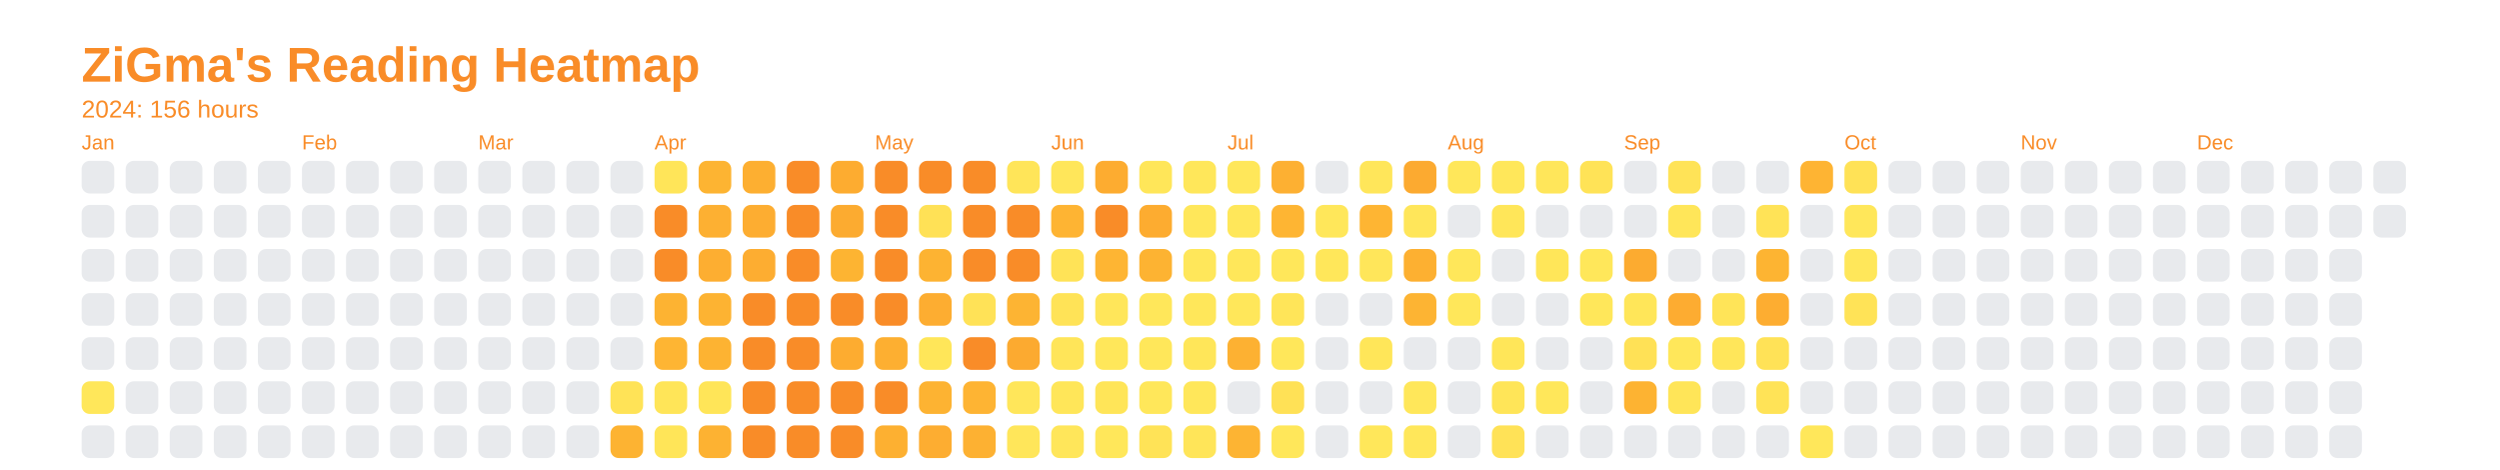
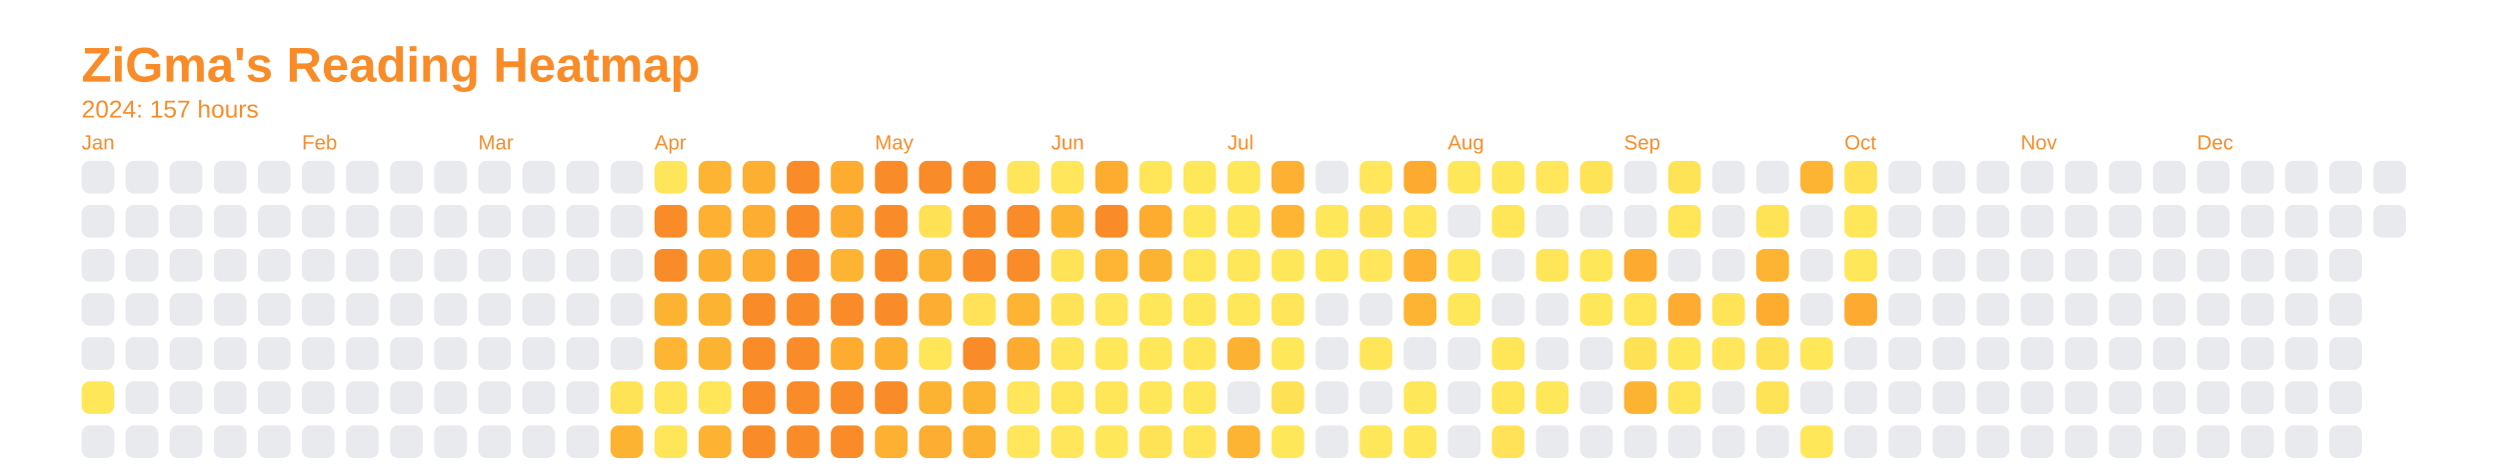
<svg xmlns="http://www.w3.org/2000/svg" baseProfile="full" height="57.5mm" version="1.1" viewBox="0,0,306.2,57.5" width="306.2mm">
  <defs />
  <rect fill="none" height="57.5" width="306.2" x="0" y="0" />
  <text fill="#f98c28" style="font-size:6px; font-family:Arial; font-weight:bold;" x="10" y="10">ZiGma's Reading Heatmap</text>
-   <text fill="#f98c28" style="font-size:3px; font-family:Arial;" x="10" y="14.4">2024: 156 hours</text>
+   <text fill="#f98c28" style="font-size:3px; font-family:Arial;" x="10" y="14.4">2024: 157 hours</text>
  <text fill="#f98c28" style="font-size:2.5px; font-family:Arial" x="10" y="18.3">Jan</text>
  <rect fill="#e8eaed" height="4" rx="1" ry="1" width="4" x="10" y="19.7" />
  <rect fill="#e8eaed" height="4" rx="1" ry="1" width="4" x="10" y="25.1" />
  <rect fill="#e8eaed" height="4" rx="1" ry="1" width="4" x="10" y="30.5" />
  <rect fill="#e8eaed" height="4" rx="1" ry="1" width="4" x="10" y="35.9" />
  <rect fill="#e8eaed" height="4" rx="1" ry="1" width="4" x="10" y="41.3" />
  <rect fill="#ffe75a" height="4" rx="1" ry="1" width="4" x="10" y="46.7" />
  <rect fill="#e8eaed" height="4" rx="1" ry="1" width="4" x="10" y="52.1" />
  <rect fill="#e8eaed" height="4" rx="1" ry="1" width="4" x="15.4" y="19.7" />
  <rect fill="#e8eaed" height="4" rx="1" ry="1" width="4" x="15.4" y="25.1" />
  <rect fill="#e8eaed" height="4" rx="1" ry="1" width="4" x="15.4" y="30.5" />
  <rect fill="#e8eaed" height="4" rx="1" ry="1" width="4" x="15.4" y="35.9" />
  <rect fill="#e8eaed" height="4" rx="1" ry="1" width="4" x="15.4" y="41.3" />
  <rect fill="#e8eaed" height="4" rx="1" ry="1" width="4" x="15.4" y="46.7" />
  <rect fill="#e8eaed" height="4" rx="1" ry="1" width="4" x="15.4" y="52.1" />
  <rect fill="#e8eaed" height="4" rx="1" ry="1" width="4" x="20.8" y="19.7" />
  <rect fill="#e8eaed" height="4" rx="1" ry="1" width="4" x="20.8" y="25.1" />
  <rect fill="#e8eaed" height="4" rx="1" ry="1" width="4" x="20.8" y="30.5" />
  <rect fill="#e8eaed" height="4" rx="1" ry="1" width="4" x="20.8" y="35.9" />
  <rect fill="#e8eaed" height="4" rx="1" ry="1" width="4" x="20.8" y="41.3" />
  <rect fill="#e8eaed" height="4" rx="1" ry="1" width="4" x="20.8" y="46.7" />
  <rect fill="#e8eaed" height="4" rx="1" ry="1" width="4" x="20.8" y="52.1" />
  <rect fill="#e8eaed" height="4" rx="1" ry="1" width="4" x="26.2" y="19.7" />
  <rect fill="#e8eaed" height="4" rx="1" ry="1" width="4" x="26.2" y="25.1" />
  <rect fill="#e8eaed" height="4" rx="1" ry="1" width="4" x="26.2" y="30.5" />
  <rect fill="#e8eaed" height="4" rx="1" ry="1" width="4" x="26.2" y="35.9" />
  <rect fill="#e8eaed" height="4" rx="1" ry="1" width="4" x="26.2" y="41.3" />
  <rect fill="#e8eaed" height="4" rx="1" ry="1" width="4" x="26.2" y="46.7" />
  <rect fill="#e8eaed" height="4" rx="1" ry="1" width="4" x="26.2" y="52.1" />
  <rect fill="#e8eaed" height="4" rx="1" ry="1" width="4" x="31.6" y="19.7" />
  <rect fill="#e8eaed" height="4" rx="1" ry="1" width="4" x="31.6" y="25.1" />
  <rect fill="#e8eaed" height="4" rx="1" ry="1" width="4" x="31.6" y="30.5" />
  <rect fill="#e8eaed" height="4" rx="1" ry="1" width="4" x="31.6" y="35.9" />
  <rect fill="#e8eaed" height="4" rx="1" ry="1" width="4" x="31.6" y="41.3" />
  <rect fill="#e8eaed" height="4" rx="1" ry="1" width="4" x="31.6" y="46.7" />
  <rect fill="#e8eaed" height="4" rx="1" ry="1" width="4" x="31.6" y="52.1" />
  <text fill="#f98c28" style="font-size:2.5px; font-family:Arial" x="37.0" y="18.3">Feb</text>
  <rect fill="#e8eaed" height="4" rx="1" ry="1" width="4" x="37.0" y="19.7" />
  <rect fill="#e8eaed" height="4" rx="1" ry="1" width="4" x="37.0" y="25.1" />
  <rect fill="#e8eaed" height="4" rx="1" ry="1" width="4" x="37.0" y="30.5" />
  <rect fill="#e8eaed" height="4" rx="1" ry="1" width="4" x="37.0" y="35.9" />
  <rect fill="#e8eaed" height="4" rx="1" ry="1" width="4" x="37.0" y="41.3" />
  <rect fill="#e8eaed" height="4" rx="1" ry="1" width="4" x="37.0" y="46.7" />
  <rect fill="#e8eaed" height="4" rx="1" ry="1" width="4" x="37.0" y="52.1" />
  <rect fill="#e8eaed" height="4" rx="1" ry="1" width="4" x="42.4" y="19.7" />
  <rect fill="#e8eaed" height="4" rx="1" ry="1" width="4" x="42.4" y="25.1" />
  <rect fill="#e8eaed" height="4" rx="1" ry="1" width="4" x="42.4" y="30.5" />
  <rect fill="#e8eaed" height="4" rx="1" ry="1" width="4" x="42.4" y="35.9" />
  <rect fill="#e8eaed" height="4" rx="1" ry="1" width="4" x="42.4" y="41.3" />
  <rect fill="#e8eaed" height="4" rx="1" ry="1" width="4" x="42.4" y="46.7" />
  <rect fill="#e8eaed" height="4" rx="1" ry="1" width="4" x="42.4" y="52.1" />
  <rect fill="#e8eaed" height="4" rx="1" ry="1" width="4" x="47.8" y="19.7" />
  <rect fill="#e8eaed" height="4" rx="1" ry="1" width="4" x="47.8" y="25.1" />
  <rect fill="#e8eaed" height="4" rx="1" ry="1" width="4" x="47.8" y="30.5" />
  <rect fill="#e8eaed" height="4" rx="1" ry="1" width="4" x="47.8" y="35.9" />
  <rect fill="#e8eaed" height="4" rx="1" ry="1" width="4" x="47.8" y="41.3" />
  <rect fill="#e8eaed" height="4" rx="1" ry="1" width="4" x="47.8" y="46.7" />
  <rect fill="#e8eaed" height="4" rx="1" ry="1" width="4" x="47.8" y="52.1" />
  <rect fill="#e8eaed" height="4" rx="1" ry="1" width="4" x="53.2" y="19.7" />
  <rect fill="#e8eaed" height="4" rx="1" ry="1" width="4" x="53.2" y="25.1" />
  <rect fill="#e8eaed" height="4" rx="1" ry="1" width="4" x="53.2" y="30.5" />
  <rect fill="#e8eaed" height="4" rx="1" ry="1" width="4" x="53.2" y="35.9" />
  <rect fill="#e8eaed" height="4" rx="1" ry="1" width="4" x="53.2" y="41.3" />
  <rect fill="#e8eaed" height="4" rx="1" ry="1" width="4" x="53.2" y="46.7" />
  <rect fill="#e8eaed" height="4" rx="1" ry="1" width="4" x="53.2" y="52.1" />
  <text fill="#f98c28" style="font-size:2.5px; font-family:Arial" x="58.6" y="18.3">Mar</text>
  <rect fill="#e8eaed" height="4" rx="1" ry="1" width="4" x="58.6" y="19.7" />
  <rect fill="#e8eaed" height="4" rx="1" ry="1" width="4" x="58.6" y="25.1" />
  <rect fill="#e8eaed" height="4" rx="1" ry="1" width="4" x="58.6" y="30.5" />
  <rect fill="#e8eaed" height="4" rx="1" ry="1" width="4" x="58.6" y="35.9" />
  <rect fill="#e8eaed" height="4" rx="1" ry="1" width="4" x="58.6" y="41.3" />
  <rect fill="#e8eaed" height="4" rx="1" ry="1" width="4" x="58.6" y="46.7" />
  <rect fill="#e8eaed" height="4" rx="1" ry="1" width="4" x="58.6" y="52.1" />
  <rect fill="#e8eaed" height="4" rx="1" ry="1" width="4" x="64" y="19.7" />
  <rect fill="#e8eaed" height="4" rx="1" ry="1" width="4" x="64" y="25.1" />
  <rect fill="#e8eaed" height="4" rx="1" ry="1" width="4" x="64" y="30.5" />
  <rect fill="#e8eaed" height="4" rx="1" ry="1" width="4" x="64" y="35.9" />
  <rect fill="#e8eaed" height="4" rx="1" ry="1" width="4" x="64" y="41.3" />
  <rect fill="#e8eaed" height="4" rx="1" ry="1" width="4" x="64" y="46.7" />
  <rect fill="#e8eaed" height="4" rx="1" ry="1" width="4" x="64" y="52.1" />
  <rect fill="#e8eaed" height="4" rx="1" ry="1" width="4" x="69.4" y="19.7" />
  <rect fill="#e8eaed" height="4" rx="1" ry="1" width="4" x="69.4" y="25.1" />
  <rect fill="#e8eaed" height="4" rx="1" ry="1" width="4" x="69.4" y="30.5" />
  <rect fill="#e8eaed" height="4" rx="1" ry="1" width="4" x="69.4" y="35.9" />
  <rect fill="#e8eaed" height="4" rx="1" ry="1" width="4" x="69.4" y="41.3" />
  <rect fill="#e8eaed" height="4" rx="1" ry="1" width="4" x="69.4" y="46.7" />
  <rect fill="#e8eaed" height="4" rx="1" ry="1" width="4" x="69.4" y="52.1" />
  <rect fill="#e8eaed" height="4" rx="1" ry="1" width="4" x="74.8" y="19.7" />
  <rect fill="#e8eaed" height="4" rx="1" ry="1" width="4" x="74.8" y="25.1" />
  <rect fill="#e8eaed" height="4" rx="1" ry="1" width="4" x="74.8" y="30.5" />
  <rect fill="#e8eaed" height="4" rx="1" ry="1" width="4" x="74.8" y="35.9" />
  <rect fill="#e8eaed" height="4" rx="1" ry="1" width="4" x="74.8" y="41.3" />
  <rect fill="#ffe357" height="4" rx="1" ry="1" width="4" x="74.8" y="46.7" />
  <rect fill="#fdb332" height="4" rx="1" ry="1" width="4" x="74.8" y="52.1" />
  <text fill="#f98c28" style="font-size:2.5px; font-family:Arial" x="80.2" y="18.3">Apr</text>
  <rect fill="#ffe559" height="4" rx="1" ry="1" width="4" x="80.2" y="19.7" />
  <rect fill="#f98c28" height="4" rx="1" ry="1" width="4" x="80.2" y="25.1" />
  <rect fill="#f98c28" height="4" rx="1" ry="1" width="4" x="80.2" y="30.5" />
  <rect fill="#fdb332" height="4" rx="1" ry="1" width="4" x="80.2" y="35.9" />
  <rect fill="#feb533" height="4" rx="1" ry="1" width="4" x="80.2" y="41.3" />
  <rect fill="#ffe558" height="4" rx="1" ry="1" width="4" x="80.2" y="46.7" />
  <rect fill="#ffe558" height="4" rx="1" ry="1" width="4" x="80.2" y="52.1" />
  <rect fill="#fdb432" height="4" rx="1" ry="1" width="4" x="85.6" y="19.7" />
  <rect fill="#fdb032" height="4" rx="1" ry="1" width="4" x="85.6" y="25.1" />
  <rect fill="#fdae31" height="4" rx="1" ry="1" width="4" x="85.6" y="30.5" />
  <rect fill="#fdb332" height="4" rx="1" ry="1" width="4" x="85.6" y="35.9" />
  <rect fill="#fdb332" height="4" rx="1" ry="1" width="4" x="85.6" y="41.3" />
  <rect fill="#ffe558" height="4" rx="1" ry="1" width="4" x="85.6" y="46.7" />
  <rect fill="#fdb232" height="4" rx="1" ry="1" width="4" x="85.6" y="52.1" />
  <rect fill="#fdaf31" height="4" rx="1" ry="1" width="4" x="91" y="19.7" />
  <rect fill="#fdad31" height="4" rx="1" ry="1" width="4" x="91" y="25.1" />
  <rect fill="#fdad31" height="4" rx="1" ry="1" width="4" x="91" y="30.5" />
  <rect fill="#f98c28" height="4" rx="1" ry="1" width="4" x="91" y="35.9" />
  <rect fill="#f98c28" height="4" rx="1" ry="1" width="4" x="91" y="41.3" />
  <rect fill="#f98c28" height="4" rx="1" ry="1" width="4" x="91" y="46.7" />
  <rect fill="#f98c28" height="4" rx="1" ry="1" width="4" x="91" y="52.1" />
  <rect fill="#f98c28" height="4" rx="1" ry="1" width="4" x="96.4" y="19.7" />
  <rect fill="#f98c28" height="4" rx="1" ry="1" width="4" x="96.4" y="25.1" />
  <rect fill="#f98c28" height="4" rx="1" ry="1" width="4" x="96.4" y="30.5" />
  <rect fill="#f98c28" height="4" rx="1" ry="1" width="4" x="96.4" y="35.9" />
  <rect fill="#f98c28" height="4" rx="1" ry="1" width="4" x="96.4" y="41.3" />
  <rect fill="#f98c28" height="4" rx="1" ry="1" width="4" x="96.4" y="46.7" />
  <rect fill="#f98c28" height="4" rx="1" ry="1" width="4" x="96.4" y="52.1" />
  <rect fill="#fdac30" height="4" rx="1" ry="1" width="4" x="101.8" y="19.7" />
  <rect fill="#fcab30" height="4" rx="1" ry="1" width="4" x="101.8" y="25.1" />
  <rect fill="#fdb432" height="4" rx="1" ry="1" width="4" x="101.8" y="30.5" />
  <rect fill="#f98c28" height="4" rx="1" ry="1" width="4" x="101.8" y="35.9" />
  <rect fill="#fdac30" height="4" rx="1" ry="1" width="4" x="101.8" y="41.3" />
  <rect fill="#f98c28" height="4" rx="1" ry="1" width="4" x="101.8" y="46.7" />
  <rect fill="#f98c28" height="4" rx="1" ry="1" width="4" x="101.8" y="52.1" />
  <text fill="#f98c28" style="font-size:2.5px; font-family:Arial" x="107.2" y="18.3">May</text>
  <rect fill="#f98c28" height="4" rx="1" ry="1" width="4" x="107.2" y="19.7" />
  <rect fill="#f98c28" height="4" rx="1" ry="1" width="4" x="107.2" y="25.1" />
  <rect fill="#f98c28" height="4" rx="1" ry="1" width="4" x="107.2" y="30.5" />
  <rect fill="#f98c28" height="4" rx="1" ry="1" width="4" x="107.2" y="35.9" />
  <rect fill="#fdaf31" height="4" rx="1" ry="1" width="4" x="107.2" y="41.3" />
  <rect fill="#f98c28" height="4" rx="1" ry="1" width="4" x="107.2" y="46.7" />
  <rect fill="#fdb031" height="4" rx="1" ry="1" width="4" x="107.2" y="52.1" />
  <rect fill="#f98c28" height="4" rx="1" ry="1" width="4" x="112.6" y="19.7" />
  <rect fill="#ffe156" height="4" rx="1" ry="1" width="4" x="112.6" y="25.1" />
  <rect fill="#fdb332" height="4" rx="1" ry="1" width="4" x="112.6" y="30.5" />
  <rect fill="#fdad31" height="4" rx="1" ry="1" width="4" x="112.6" y="35.9" />
  <rect fill="#ffe659" height="4" rx="1" ry="1" width="4" x="112.6" y="41.3" />
  <rect fill="#fdb332" height="4" rx="1" ry="1" width="4" x="112.6" y="46.7" />
  <rect fill="#fdad31" height="4" rx="1" ry="1" width="4" x="112.6" y="52.1" />
  <rect fill="#f98c28" height="4" rx="1" ry="1" width="4" x="118" y="19.7" />
  <rect fill="#f98c28" height="4" rx="1" ry="1" width="4" x="118" y="25.1" />
  <rect fill="#f98c28" height="4" rx="1" ry="1" width="4" x="118" y="30.5" />
  <rect fill="#ffe257" height="4" rx="1" ry="1" width="4" x="118" y="35.9" />
  <rect fill="#f98c28" height="4" rx="1" ry="1" width="4" x="118" y="41.3" />
  <rect fill="#feb433" height="4" rx="1" ry="1" width="4" x="118" y="46.7" />
  <rect fill="#fdb132" height="4" rx="1" ry="1" width="4" x="118" y="52.1" />
  <rect fill="#ffe559" height="4" rx="1" ry="1" width="4" x="123.4" y="19.7" />
  <rect fill="#f98c28" height="4" rx="1" ry="1" width="4" x="123.4" y="25.1" />
  <rect fill="#f98c28" height="4" rx="1" ry="1" width="4" x="123.4" y="30.5" />
  <rect fill="#fdb433" height="4" rx="1" ry="1" width="4" x="123.4" y="35.9" />
  <rect fill="#fcaa30" height="4" rx="1" ry="1" width="4" x="123.4" y="41.3" />
  <rect fill="#ffe65a" height="4" rx="1" ry="1" width="4" x="123.4" y="46.7" />
  <rect fill="#ffe65a" height="4" rx="1" ry="1" width="4" x="123.4" y="52.1" />
  <text fill="#f98c28" style="font-size:2.5px; font-family:Arial" x="128.8" y="18.3">Jun</text>
  <rect fill="#ffe65a" height="4" rx="1" ry="1" width="4" x="128.8" y="19.7" />
  <rect fill="#feb433" height="4" rx="1" ry="1" width="4" x="128.8" y="25.1" />
  <rect fill="#ffe357" height="4" rx="1" ry="1" width="4" x="128.8" y="30.5" />
  <rect fill="#ffe357" height="4" rx="1" ry="1" width="4" x="128.8" y="35.9" />
  <rect fill="#ffe559" height="4" rx="1" ry="1" width="4" x="128.8" y="41.3" />
  <rect fill="#ffe659" height="4" rx="1" ry="1" width="4" x="128.8" y="46.7" />
  <rect fill="#ffe65a" height="4" rx="1" ry="1" width="4" x="128.8" y="52.1" />
  <rect fill="#fdac30" height="4" rx="1" ry="1" width="4" x="134.2" y="19.7" />
  <rect fill="#f98c28" height="4" rx="1" ry="1" width="4" x="134.2" y="25.1" />
  <rect fill="#feb533" height="4" rx="1" ry="1" width="4" x="134.2" y="30.5" />
  <rect fill="#ffe65a" height="4" rx="1" ry="1" width="4" x="134.2" y="35.9" />
  <rect fill="#ffe75a" height="4" rx="1" ry="1" width="4" x="134.2" y="41.3" />
  <rect fill="#ffe558" height="4" rx="1" ry="1" width="4" x="134.2" y="46.7" />
  <rect fill="#ffe75a" height="4" rx="1" ry="1" width="4" x="134.2" y="52.1" />
  <rect fill="#ffe659" height="4" rx="1" ry="1" width="4" x="139.6" y="19.7" />
  <rect fill="#fdac30" height="4" rx="1" ry="1" width="4" x="139.6" y="25.1" />
  <rect fill="#fdb332" height="4" rx="1" ry="1" width="4" x="139.6" y="30.5" />
  <rect fill="#ffe75a" height="4" rx="1" ry="1" width="4" x="139.6" y="35.9" />
  <rect fill="#ffe75a" height="4" rx="1" ry="1" width="4" x="139.6" y="41.3" />
  <rect fill="#ffe75a" height="4" rx="1" ry="1" width="4" x="139.6" y="46.7" />
  <rect fill="#ffe357" height="4" rx="1" ry="1" width="4" x="139.6" y="52.1" />
  <rect fill="#ffe75a" height="4" rx="1" ry="1" width="4" x="145" y="19.7" />
  <rect fill="#ffe75a" height="4" rx="1" ry="1" width="4" x="145" y="25.1" />
  <rect fill="#ffe75a" height="4" rx="1" ry="1" width="4" x="145" y="30.5" />
  <rect fill="#ffe75a" height="4" rx="1" ry="1" width="4" x="145" y="35.9" />
  <rect fill="#ffe659" height="4" rx="1" ry="1" width="4" x="145" y="41.3" />
  <rect fill="#ffe75a" height="4" rx="1" ry="1" width="4" x="145" y="46.7" />
  <rect fill="#ffe559" height="4" rx="1" ry="1" width="4" x="145" y="52.1" />
  <text fill="#f98c28" style="font-size:2.5px; font-family:Arial" x="150.4" y="18.3">Jul</text>
  <rect fill="#ffe75a" height="4" rx="1" ry="1" width="4" x="150.4" y="19.7" />
  <rect fill="#ffe75a" height="4" rx="1" ry="1" width="4" x="150.4" y="25.1" />
  <rect fill="#ffe75a" height="4" rx="1" ry="1" width="4" x="150.4" y="30.5" />
  <rect fill="#ffe75a" height="4" rx="1" ry="1" width="4" x="150.4" y="35.9" />
  <rect fill="#fdb132" height="4" rx="1" ry="1" width="4" x="150.4" y="41.3" />
  <rect fill="#e8eaed" height="4" rx="1" ry="1" width="4" x="150.4" y="46.7" />
  <rect fill="#fdb433" height="4" rx="1" ry="1" width="4" x="150.4" y="52.1" />
  <rect fill="#fdb032" height="4" rx="1" ry="1" width="4" x="155.8" y="19.7" />
  <rect fill="#feb533" height="4" rx="1" ry="1" width="4" x="155.8" y="25.1" />
  <rect fill="#ffe75a" height="4" rx="1" ry="1" width="4" x="155.8" y="30.5" />
  <rect fill="#ffe559" height="4" rx="1" ry="1" width="4" x="155.8" y="35.9" />
  <rect fill="#ffe75a" height="4" rx="1" ry="1" width="4" x="155.8" y="41.3" />
  <rect fill="#ffe156" height="4" rx="1" ry="1" width="4" x="155.8" y="46.7" />
  <rect fill="#ffe75a" height="4" rx="1" ry="1" width="4" x="155.8" y="52.1" />
  <rect fill="#e8eaed" height="4" rx="1" ry="1" width="4" x="161.2" y="19.7" />
  <rect fill="#ffe75a" height="4" rx="1" ry="1" width="4" x="161.2" y="25.1" />
  <rect fill="#ffe75a" height="4" rx="1" ry="1" width="4" x="161.2" y="30.5" />
  <rect fill="#e8eaed" height="4" rx="1" ry="1" width="4" x="161.2" y="35.9" />
  <rect fill="#e8eaed" height="4" rx="1" ry="1" width="4" x="161.2" y="41.3" />
  <rect fill="#e8eaed" height="4" rx="1" ry="1" width="4" x="161.2" y="46.7" />
  <rect fill="#e8eaed" height="4" rx="1" ry="1" width="4" x="161.2" y="52.1" />
  <rect fill="#ffe65a" height="4" rx="1" ry="1" width="4" x="166.6" y="19.7" />
-   <rect fill="#feb533" height="4" rx="1" ry="1" width="4" x="166.6" y="25.1" />
+   <rect fill="#ffe156" height="4" rx="1" ry="1" width="4" x="166.6" y="25.1" />
  <rect fill="#ffe65a" height="4" rx="1" ry="1" width="4" x="166.6" y="30.5" />
  <rect fill="#e8eaed" height="4" rx="1" ry="1" width="4" x="166.6" y="35.9" />
  <rect fill="#ffe659" height="4" rx="1" ry="1" width="4" x="166.6" y="41.3" />
  <rect fill="#e8eaed" height="4" rx="1" ry="1" width="4" x="166.6" y="46.7" />
  <rect fill="#ffe75a" height="4" rx="1" ry="1" width="4" x="166.6" y="52.1" />
  <rect fill="#fcaa30" height="4" rx="1" ry="1" width="4" x="172" y="19.7" />
  <rect fill="#ffe65a" height="4" rx="1" ry="1" width="4" x="172" y="25.1" />
  <rect fill="#fdb031" height="4" rx="1" ry="1" width="4" x="172" y="30.5" />
  <rect fill="#fdb433" height="4" rx="1" ry="1" width="4" x="172" y="35.9" />
  <rect fill="#e8eaed" height="4" rx="1" ry="1" width="4" x="172" y="41.3" />
  <rect fill="#ffe75a" height="4" rx="1" ry="1" width="4" x="172" y="46.7" />
  <rect fill="#ffe75a" height="4" rx="1" ry="1" width="4" x="172" y="52.1" />
  <text fill="#f98c28" style="font-size:2.5px; font-family:Arial" x="177.4" y="18.3">Aug</text>
  <rect fill="#ffe75a" height="4" rx="1" ry="1" width="4" x="177.4" y="19.7" />
  <rect fill="#e8eaed" height="4" rx="1" ry="1" width="4" x="177.4" y="25.1" />
  <rect fill="#ffe75a" height="4" rx="1" ry="1" width="4" x="177.4" y="30.5" />
  <rect fill="#ffe75a" height="4" rx="1" ry="1" width="4" x="177.4" y="35.9" />
  <rect fill="#e8eaed" height="4" rx="1" ry="1" width="4" x="177.4" y="41.3" />
  <rect fill="#e8eaed" height="4" rx="1" ry="1" width="4" x="177.4" y="46.7" />
  <rect fill="#e8eaed" height="4" rx="1" ry="1" width="4" x="177.4" y="52.1" />
  <rect fill="#ffe75a" height="4" rx="1" ry="1" width="4" x="182.8" y="19.7" />
  <rect fill="#ffe659" height="4" rx="1" ry="1" width="4" x="182.8" y="25.1" />
  <rect fill="#e8eaed" height="4" rx="1" ry="1" width="4" x="182.8" y="30.5" />
  <rect fill="#e8eaed" height="4" rx="1" ry="1" width="4" x="182.8" y="35.9" />
  <rect fill="#ffe659" height="4" rx="1" ry="1" width="4" x="182.8" y="41.3" />
  <rect fill="#ffe558" height="4" rx="1" ry="1" width="4" x="182.8" y="46.7" />
  <rect fill="#ffe257" height="4" rx="1" ry="1" width="4" x="182.8" y="52.1" />
  <rect fill="#ffe65a" height="4" rx="1" ry="1" width="4" x="188.2" y="19.7" />
  <rect fill="#e8eaed" height="4" rx="1" ry="1" width="4" x="188.2" y="25.1" />
  <rect fill="#ffe659" height="4" rx="1" ry="1" width="4" x="188.2" y="30.5" />
  <rect fill="#e8eaed" height="4" rx="1" ry="1" width="4" x="188.2" y="35.9" />
  <rect fill="#e8eaed" height="4" rx="1" ry="1" width="4" x="188.2" y="41.3" />
  <rect fill="#ffe75a" height="4" rx="1" ry="1" width="4" x="188.2" y="46.7" />
  <rect fill="#e8eaed" height="4" rx="1" ry="1" width="4" x="188.2" y="52.1" />
  <rect fill="#ffe357" height="4" rx="1" ry="1" width="4" x="193.6" y="19.7" />
  <rect fill="#e8eaed" height="4" rx="1" ry="1" width="4" x="193.6" y="25.1" />
  <rect fill="#ffe75a" height="4" rx="1" ry="1" width="4" x="193.6" y="30.5" />
  <rect fill="#ffe75a" height="4" rx="1" ry="1" width="4" x="193.6" y="35.9" />
  <rect fill="#e8eaed" height="4" rx="1" ry="1" width="4" x="193.6" y="41.3" />
  <rect fill="#e8eaed" height="4" rx="1" ry="1" width="4" x="193.6" y="46.7" />
  <rect fill="#e8eaed" height="4" rx="1" ry="1" width="4" x="193.6" y="52.1" />
  <text fill="#f98c28" style="font-size:2.5px; font-family:Arial" x="199" y="18.3">Sep</text>
  <rect fill="#e8eaed" height="4" rx="1" ry="1" width="4" x="199" y="19.7" />
  <rect fill="#e8eaed" height="4" rx="1" ry="1" width="4" x="199" y="25.1" />
  <rect fill="#fcab30" height="4" rx="1" ry="1" width="4" x="199" y="30.5" />
  <rect fill="#ffe659" height="4" rx="1" ry="1" width="4" x="199" y="35.9" />
  <rect fill="#ffe156" height="4" rx="1" ry="1" width="4" x="199" y="41.3" />
  <rect fill="#fdb332" height="4" rx="1" ry="1" width="4" x="199" y="46.7" />
  <rect fill="#e8eaed" height="4" rx="1" ry="1" width="4" x="199" y="52.1" />
  <rect fill="#ffe357" height="4" rx="1" ry="1" width="4" x="204.4" y="19.7" />
  <rect fill="#ffe659" height="4" rx="1" ry="1" width="4" x="204.4" y="25.1" />
  <rect fill="#e8eaed" height="4" rx="1" ry="1" width="4" x="204.4" y="30.5" />
  <rect fill="#fdac31" height="4" rx="1" ry="1" width="4" x="204.4" y="35.9" />
  <rect fill="#ffe75a" height="4" rx="1" ry="1" width="4" x="204.4" y="41.3" />
  <rect fill="#ffe558" height="4" rx="1" ry="1" width="4" x="204.4" y="46.7" />
  <rect fill="#e8eaed" height="4" rx="1" ry="1" width="4" x="204.4" y="52.1" />
  <rect fill="#e8eaed" height="4" rx="1" ry="1" width="4" x="209.8" y="19.7" />
  <rect fill="#e8eaed" height="4" rx="1" ry="1" width="4" x="209.8" y="25.1" />
  <rect fill="#e8eaed" height="4" rx="1" ry="1" width="4" x="209.8" y="30.5" />
  <rect fill="#ffe458" height="4" rx="1" ry="1" width="4" x="209.8" y="35.9" />
  <rect fill="#ffe65a" height="4" rx="1" ry="1" width="4" x="209.8" y="41.3" />
  <rect fill="#e8eaed" height="4" rx="1" ry="1" width="4" x="209.8" y="46.7" />
  <rect fill="#e8eaed" height="4" rx="1" ry="1" width="4" x="209.8" y="52.1" />
  <rect fill="#e8eaed" height="4" rx="1" ry="1" width="4" x="215.2" y="19.7" />
  <rect fill="#ffe357" height="4" rx="1" ry="1" width="4" x="215.2" y="25.1" />
  <rect fill="#fdb432" height="4" rx="1" ry="1" width="4" x="215.2" y="30.5" />
-   <rect fill="#fdad31" height="4" rx="1" ry="1" width="4" x="215.2" y="35.9" />
-   <rect fill="#ffe257" height="4" rx="1" ry="1" width="4" x="215.2" y="41.3" />
+   <rect fill="#fdac30" height="4" rx="1" ry="1" width="4" x="215.2" y="35.9" />
+   <rect fill="#ffe156" height="4" rx="1" ry="1" width="4" x="215.2" y="41.3" />
  <rect fill="#ffe357" height="4" rx="1" ry="1" width="4" x="215.2" y="46.7" />
  <rect fill="#e8eaed" height="4" rx="1" ry="1" width="4" x="215.2" y="52.1" />
  <rect fill="#feb433" height="4" rx="1" ry="1" width="4" x="220.6" y="19.7" />
  <rect fill="#e8eaed" height="4" rx="1" ry="1" width="4" x="220.6" y="25.1" />
  <rect fill="#e8eaed" height="4" rx="1" ry="1" width="4" x="220.6" y="30.5" />
  <rect fill="#e8eaed" height="4" rx="1" ry="1" width="4" x="220.6" y="35.9" />
-   <rect fill="#e8eaed" height="4" rx="1" ry="1" width="4" x="220.6" y="41.3" />
+   <rect fill="#ffe75a" height="4" rx="1" ry="1" width="4" x="220.6" y="41.3" />
  <rect fill="#e8eaed" height="4" rx="1" ry="1" width="4" x="220.6" y="46.7" />
  <rect fill="#ffe75a" height="4" rx="1" ry="1" width="4" x="220.6" y="52.1" />
  <text fill="#f98c28" style="font-size:2.5px; font-family:Arial" x="226" y="18.3">Oct</text>
  <rect fill="#ffe256" height="4" rx="1" ry="1" width="4" x="226" y="19.7" />
  <rect fill="#ffe75a" height="4" rx="1" ry="1" width="4" x="226" y="25.1" />
  <rect fill="#ffe75a" height="4" rx="1" ry="1" width="4" x="226" y="30.5" />
-   <rect fill="#ffe357" height="4" rx="1" ry="1" width="4" x="226" y="35.9" />
+   <rect fill="#fcab30" height="4" rx="1" ry="1" width="4" x="226" y="35.9" />
  <rect fill="#e8eaed" height="4" rx="1" ry="1" width="4" x="226" y="41.3" />
  <rect fill="#e8eaed" height="4" rx="1" ry="1" width="4" x="226" y="46.7" />
  <rect fill="#e8eaed" height="4" rx="1" ry="1" width="4" x="226" y="52.1" />
  <rect fill="#e8eaed" height="4" rx="1" ry="1" width="4" x="231.4" y="19.7" />
  <rect fill="#e8eaed" height="4" rx="1" ry="1" width="4" x="231.4" y="25.1" />
  <rect fill="#e8eaed" height="4" rx="1" ry="1" width="4" x="231.4" y="30.5" />
  <rect fill="#e8eaed" height="4" rx="1" ry="1" width="4" x="231.4" y="35.9" />
  <rect fill="#e8eaed" height="4" rx="1" ry="1" width="4" x="231.4" y="41.3" />
  <rect fill="#e8eaed" height="4" rx="1" ry="1" width="4" x="231.4" y="46.7" />
  <rect fill="#e8eaed" height="4" rx="1" ry="1" width="4" x="231.4" y="52.1" />
  <rect fill="#e8eaed" height="4" rx="1" ry="1" width="4" x="236.8" y="19.7" />
  <rect fill="#e8eaed" height="4" rx="1" ry="1" width="4" x="236.8" y="25.1" />
  <rect fill="#e8eaed" height="4" rx="1" ry="1" width="4" x="236.8" y="30.5" />
  <rect fill="#e8eaed" height="4" rx="1" ry="1" width="4" x="236.8" y="35.9" />
  <rect fill="#e8eaed" height="4" rx="1" ry="1" width="4" x="236.8" y="41.3" />
  <rect fill="#e8eaed" height="4" rx="1" ry="1" width="4" x="236.8" y="46.7" />
  <rect fill="#e8eaed" height="4" rx="1" ry="1" width="4" x="236.8" y="52.1" />
  <rect fill="#e8eaed" height="4" rx="1" ry="1" width="4" x="242.2" y="19.7" />
  <rect fill="#e8eaed" height="4" rx="1" ry="1" width="4" x="242.2" y="25.1" />
  <rect fill="#e8eaed" height="4" rx="1" ry="1" width="4" x="242.2" y="30.5" />
  <rect fill="#e8eaed" height="4" rx="1" ry="1" width="4" x="242.2" y="35.9" />
  <rect fill="#e8eaed" height="4" rx="1" ry="1" width="4" x="242.2" y="41.3" />
  <rect fill="#e8eaed" height="4" rx="1" ry="1" width="4" x="242.2" y="46.7" />
  <rect fill="#e8eaed" height="4" rx="1" ry="1" width="4" x="242.2" y="52.1" />
  <text fill="#f98c28" style="font-size:2.5px; font-family:Arial" x="247.6" y="18.3">Nov</text>
  <rect fill="#e8eaed" height="4" rx="1" ry="1" width="4" x="247.6" y="19.7" />
  <rect fill="#e8eaed" height="4" rx="1" ry="1" width="4" x="247.6" y="25.1" />
  <rect fill="#e8eaed" height="4" rx="1" ry="1" width="4" x="247.6" y="30.5" />
  <rect fill="#e8eaed" height="4" rx="1" ry="1" width="4" x="247.6" y="35.9" />
  <rect fill="#e8eaed" height="4" rx="1" ry="1" width="4" x="247.6" y="41.3" />
  <rect fill="#e8eaed" height="4" rx="1" ry="1" width="4" x="247.6" y="46.7" />
  <rect fill="#e8eaed" height="4" rx="1" ry="1" width="4" x="247.6" y="52.1" />
  <rect fill="#e8eaed" height="4" rx="1" ry="1" width="4" x="253" y="19.7" />
  <rect fill="#e8eaed" height="4" rx="1" ry="1" width="4" x="253" y="25.1" />
  <rect fill="#e8eaed" height="4" rx="1" ry="1" width="4" x="253" y="30.5" />
  <rect fill="#e8eaed" height="4" rx="1" ry="1" width="4" x="253" y="35.9" />
  <rect fill="#e8eaed" height="4" rx="1" ry="1" width="4" x="253" y="41.3" />
  <rect fill="#e8eaed" height="4" rx="1" ry="1" width="4" x="253" y="46.7" />
  <rect fill="#e8eaed" height="4" rx="1" ry="1" width="4" x="253" y="52.1" />
  <rect fill="#e8eaed" height="4" rx="1" ry="1" width="4" x="258.4" y="19.7" />
  <rect fill="#e8eaed" height="4" rx="1" ry="1" width="4" x="258.4" y="25.1" />
  <rect fill="#e8eaed" height="4" rx="1" ry="1" width="4" x="258.4" y="30.5" />
  <rect fill="#e8eaed" height="4" rx="1" ry="1" width="4" x="258.4" y="35.9" />
  <rect fill="#e8eaed" height="4" rx="1" ry="1" width="4" x="258.4" y="41.3" />
  <rect fill="#e8eaed" height="4" rx="1" ry="1" width="4" x="258.4" y="46.7" />
  <rect fill="#e8eaed" height="4" rx="1" ry="1" width="4" x="258.4" y="52.1" />
  <rect fill="#e8eaed" height="4" rx="1" ry="1" width="4" x="263.8" y="19.7" />
  <rect fill="#e8eaed" height="4" rx="1" ry="1" width="4" x="263.8" y="25.1" />
  <rect fill="#e8eaed" height="4" rx="1" ry="1" width="4" x="263.8" y="30.5" />
  <rect fill="#e8eaed" height="4" rx="1" ry="1" width="4" x="263.8" y="35.9" />
  <rect fill="#e8eaed" height="4" rx="1" ry="1" width="4" x="263.8" y="41.3" />
  <rect fill="#e8eaed" height="4" rx="1" ry="1" width="4" x="263.8" y="46.7" />
  <rect fill="#e8eaed" height="4" rx="1" ry="1" width="4" x="263.8" y="52.1" />
  <text fill="#f98c28" style="font-size:2.5px; font-family:Arial" x="269.2" y="18.3">Dec</text>
  <rect fill="#e8eaed" height="4" rx="1" ry="1" width="4" x="269.2" y="19.7" />
  <rect fill="#e8eaed" height="4" rx="1" ry="1" width="4" x="269.2" y="25.1" />
  <rect fill="#e8eaed" height="4" rx="1" ry="1" width="4" x="269.2" y="30.5" />
  <rect fill="#e8eaed" height="4" rx="1" ry="1" width="4" x="269.2" y="35.9" />
  <rect fill="#e8eaed" height="4" rx="1" ry="1" width="4" x="269.2" y="41.3" />
  <rect fill="#e8eaed" height="4" rx="1" ry="1" width="4" x="269.2" y="46.7" />
  <rect fill="#e8eaed" height="4" rx="1" ry="1" width="4" x="269.2" y="52.1" />
  <rect fill="#e8eaed" height="4" rx="1" ry="1" width="4" x="274.6" y="19.7" />
  <rect fill="#e8eaed" height="4" rx="1" ry="1" width="4" x="274.6" y="25.1" />
  <rect fill="#e8eaed" height="4" rx="1" ry="1" width="4" x="274.6" y="30.5" />
  <rect fill="#e8eaed" height="4" rx="1" ry="1" width="4" x="274.6" y="35.9" />
  <rect fill="#e8eaed" height="4" rx="1" ry="1" width="4" x="274.6" y="41.3" />
  <rect fill="#e8eaed" height="4" rx="1" ry="1" width="4" x="274.6" y="46.7" />
  <rect fill="#e8eaed" height="4" rx="1" ry="1" width="4" x="274.6" y="52.1" />
  <rect fill="#e8eaed" height="4" rx="1" ry="1" width="4" x="280" y="19.7" />
  <rect fill="#e8eaed" height="4" rx="1" ry="1" width="4" x="280" y="25.1" />
  <rect fill="#e8eaed" height="4" rx="1" ry="1" width="4" x="280" y="30.5" />
  <rect fill="#e8eaed" height="4" rx="1" ry="1" width="4" x="280" y="35.9" />
  <rect fill="#e8eaed" height="4" rx="1" ry="1" width="4" x="280" y="41.3" />
  <rect fill="#e8eaed" height="4" rx="1" ry="1" width="4" x="280" y="46.7" />
  <rect fill="#e8eaed" height="4" rx="1" ry="1" width="4" x="280" y="52.1" />
  <rect fill="#e8eaed" height="4" rx="1" ry="1" width="4" x="285.4" y="19.7" />
  <rect fill="#e8eaed" height="4" rx="1" ry="1" width="4" x="285.4" y="25.1" />
  <rect fill="#e8eaed" height="4" rx="1" ry="1" width="4" x="285.4" y="30.5" />
  <rect fill="#e8eaed" height="4" rx="1" ry="1" width="4" x="285.4" y="35.9" />
  <rect fill="#e8eaed" height="4" rx="1" ry="1" width="4" x="285.4" y="41.3" />
  <rect fill="#e8eaed" height="4" rx="1" ry="1" width="4" x="285.4" y="46.7" />
  <rect fill="#e8eaed" height="4" rx="1" ry="1" width="4" x="285.4" y="52.1" />
  <rect fill="#e8eaed" height="4" rx="1" ry="1" width="4" x="290.8" y="19.7" />
  <rect fill="#e8eaed" height="4" rx="1" ry="1" width="4" x="290.8" y="25.1" />
</svg>
